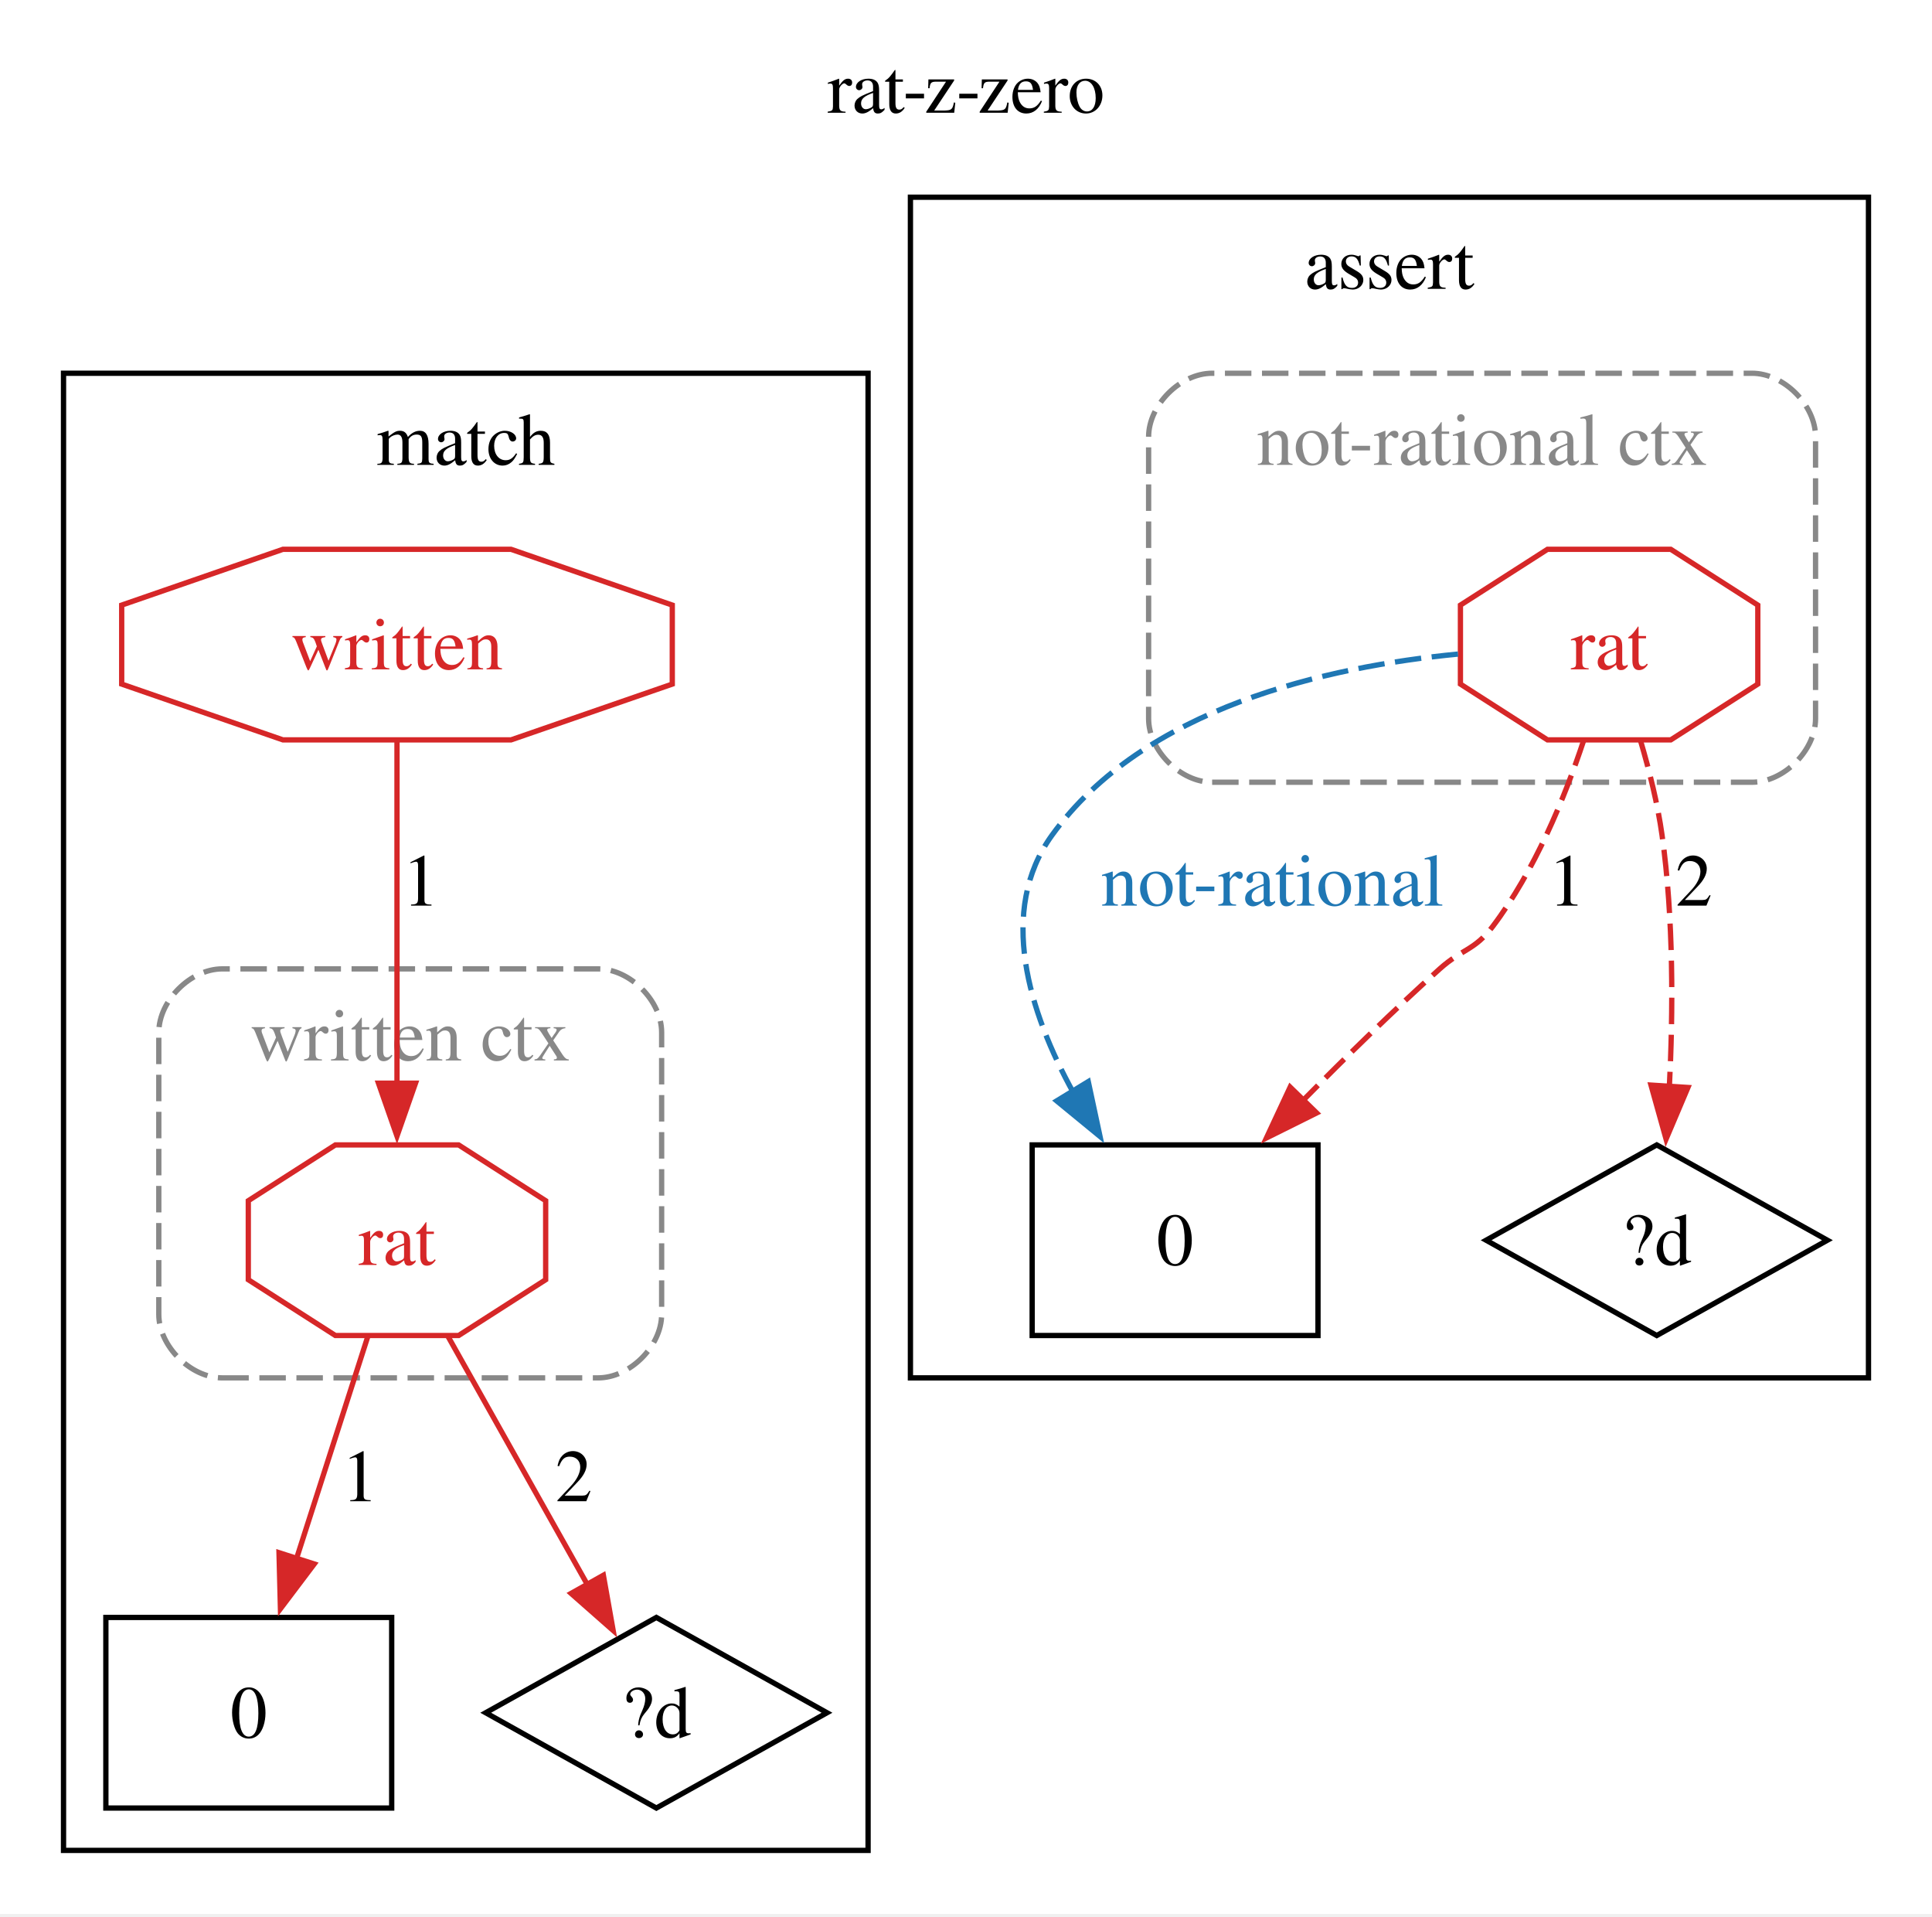
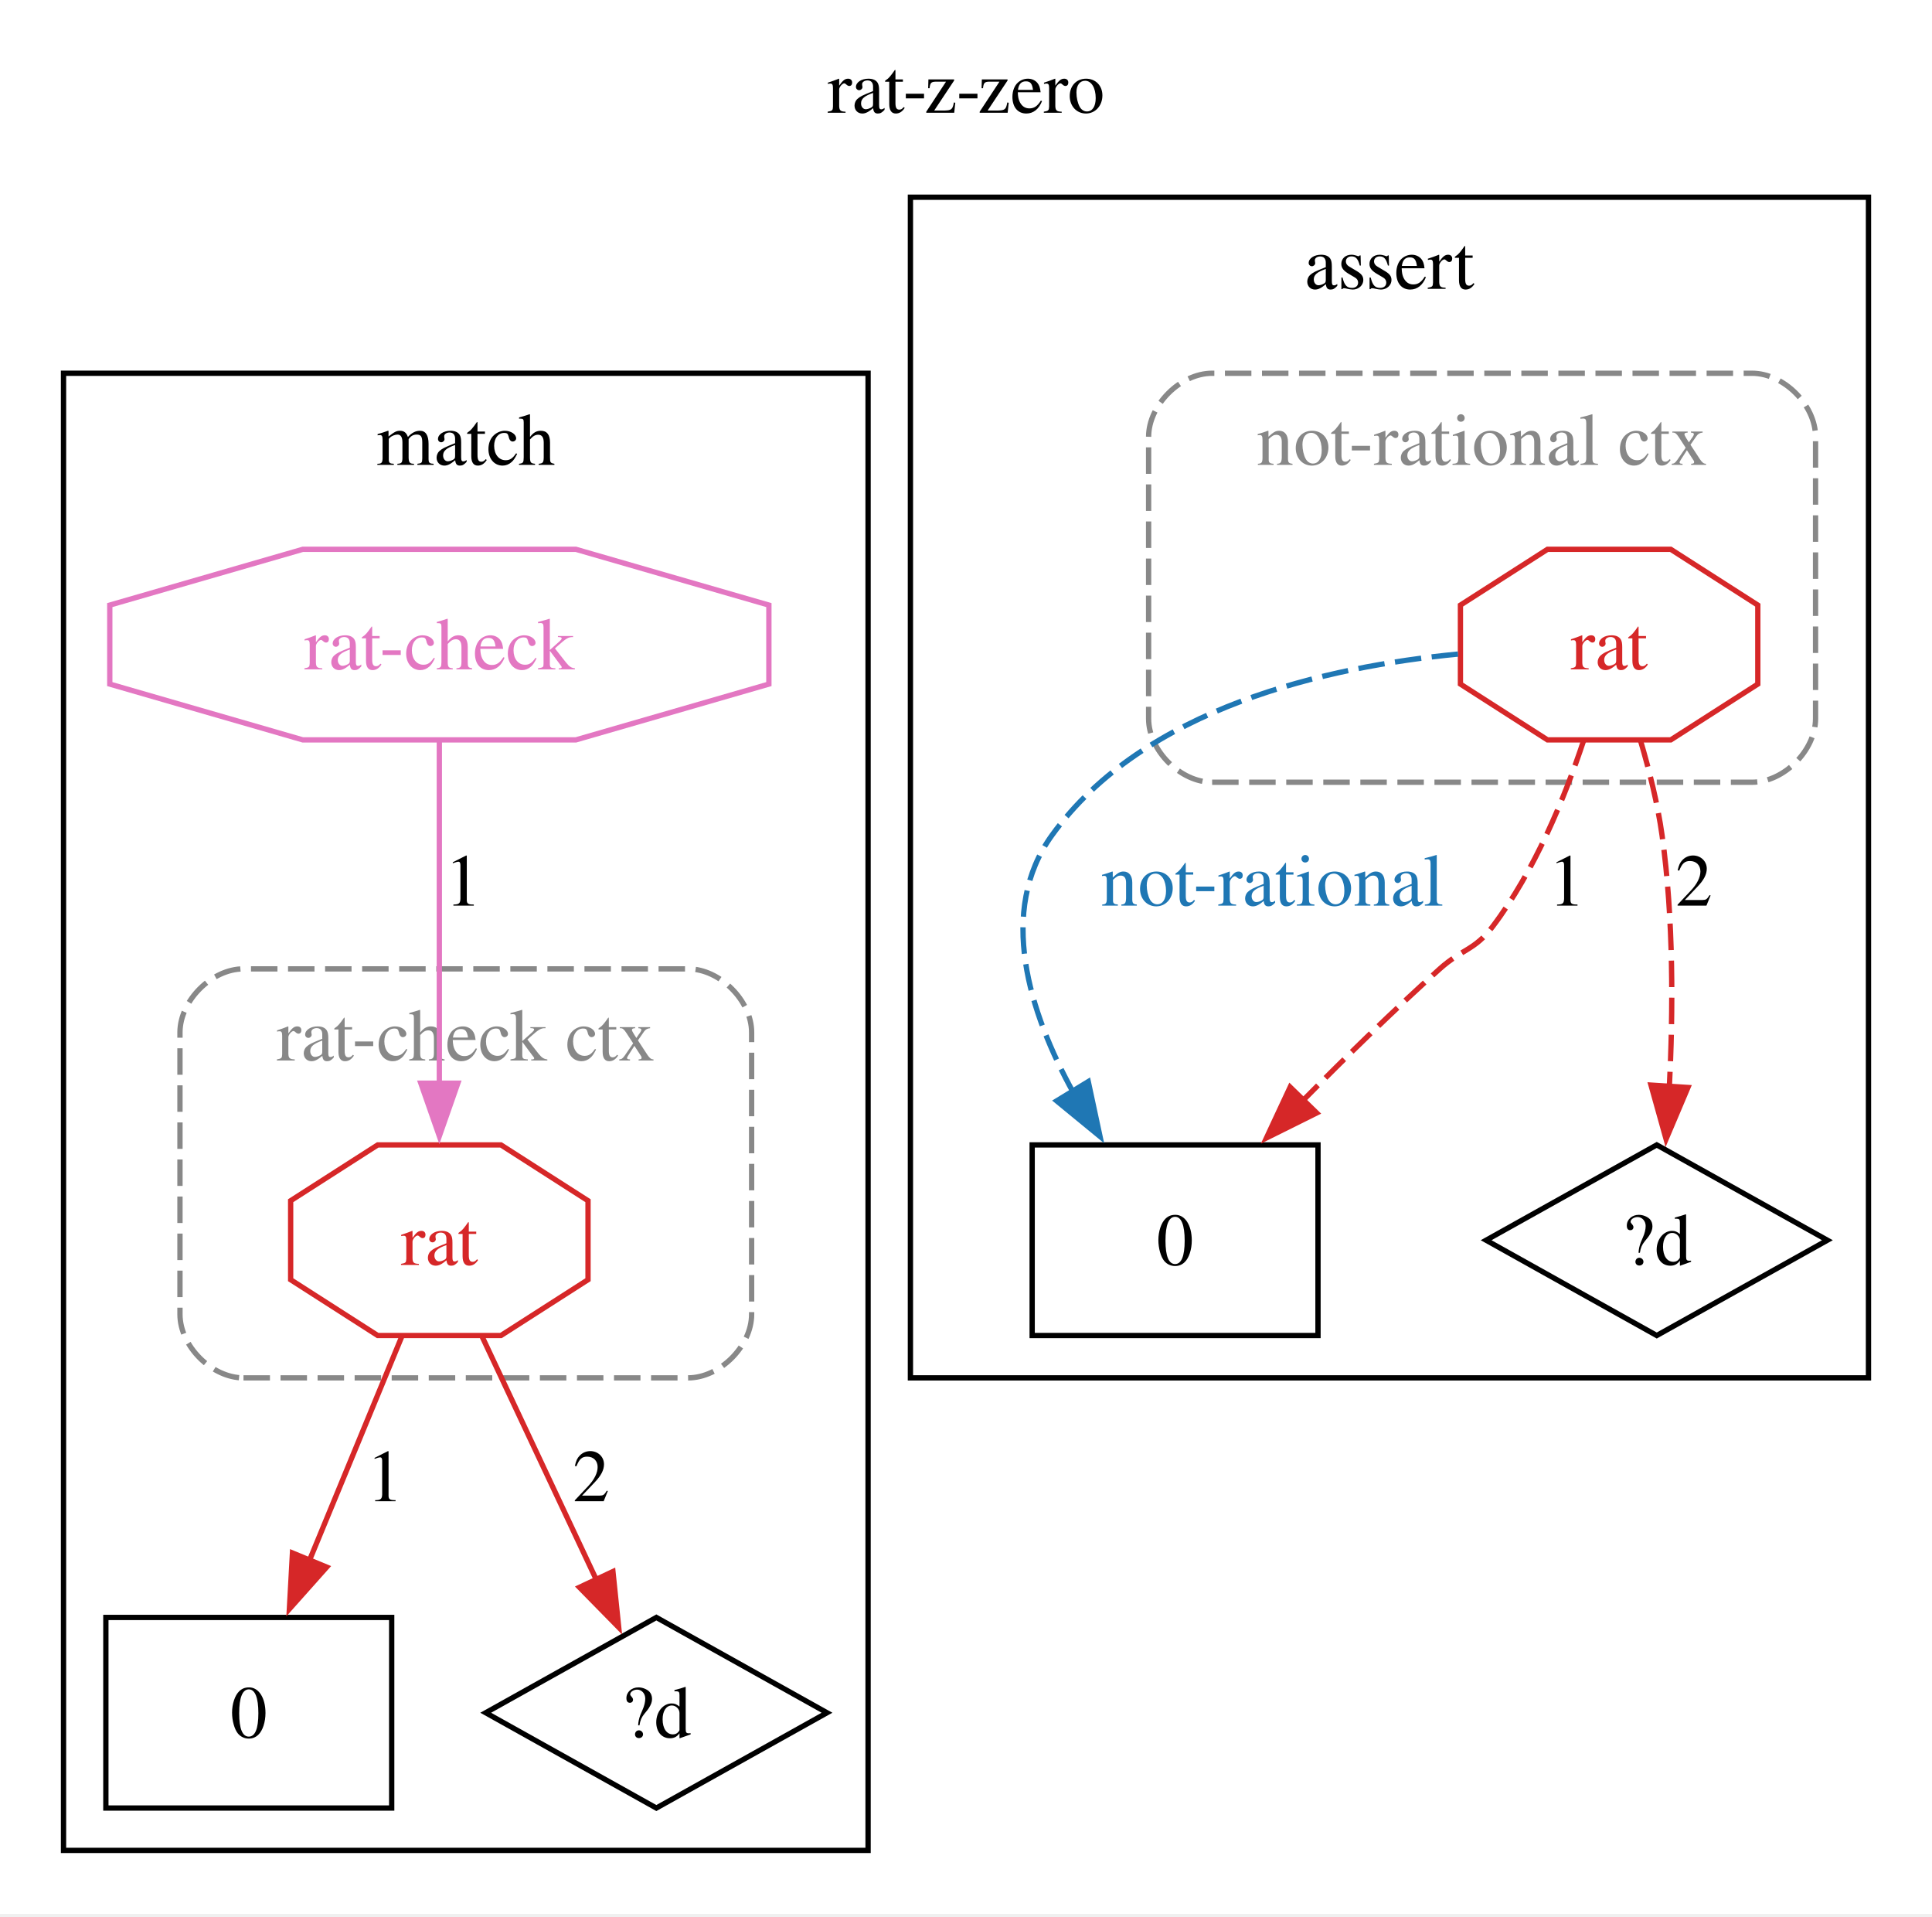
<svg xmlns="http://www.w3.org/2000/svg" width="365pt" height="362pt" viewBox="0.00 0.00 365.00 362.00">
  <g id="graph0" class="graph" transform="scale(1 1) rotate(0) translate(4 357.5)">
    <polygon fill="white" stroke="none" points="-4,4 -4,-357.5 361,-357.5 361,4 -4,4" />
    <text xml:space="preserve" text-anchor="middle" x="178.5" y="-336.2" font-family="Times,serif" font-size="14.00">rat-z-zero</text>
    <g id="clust1" class="cluster">
      <polygon fill="none" stroke="black" points="8,-8 8,-287 160,-287 160,-8 8,-8" />
      <text xml:space="preserve" text-anchor="middle" x="84" y="-269.7" font-family="Times,serif" font-size="14.00">match</text>
    </g>
    <g id="clust2" class="cluster">
-       <path fill="none" stroke="#888888" stroke-dasharray="5,2" d="M38,-97.25C38,-97.25 109,-97.25 109,-97.25 115,-97.25 121,-103.25 121,-109.25 121,-109.25 121,-162.5 121,-162.5 121,-168.5 115,-174.5 109,-174.5 109,-174.5 38,-174.5 38,-174.5 32,-174.5 26,-168.5 26,-162.5 26,-162.5 26,-109.25 26,-109.25 26,-103.25 32,-97.25 38,-97.25" />
-       <text xml:space="preserve" text-anchor="middle" x="73.5" y="-157.2" font-family="Times,serif" font-size="14.00" fill="#888888">written ctx</text>
+       <path fill="none" stroke="#888888" stroke-dasharray="5,2" d="M42,-97.25C42,-97.25 126,-97.25 126,-97.25 132,-97.25 138,-103.25 138,-109.25 138,-109.25 138,-162.5 138,-162.5 138,-168.5 132,-174.5 126,-174.5 126,-174.5 42,-174.5 42,-174.5 36,-174.5 30,-168.5 30,-162.5 30,-162.5 30,-109.25 30,-109.25 30,-103.25 36,-97.25 42,-97.25" />
+       <text xml:space="preserve" text-anchor="middle" x="84" y="-157.2" font-family="Times,serif" font-size="14.00" fill="#888888">rat-check ctx</text>
    </g>
    <g id="clust3" class="cluster">
      <polygon fill="none" stroke="black" points="168,-97.25 168,-320.25 349,-320.25 349,-97.25 168,-97.25" />
      <text xml:space="preserve" text-anchor="middle" x="258.5" y="-302.95" font-family="Times,serif" font-size="14.00">assert</text>
    </g>
    <g id="clust4" class="cluster">
      <path fill="none" stroke="#888888" stroke-dasharray="5,2" d="M225,-209.75C225,-209.75 327,-209.75 327,-209.75 333,-209.75 339,-215.75 339,-221.75 339,-221.75 339,-275 339,-275 339,-281 333,-287 327,-287 327,-287 225,-287 225,-287 219,-287 213,-281 213,-275 213,-275 213,-221.75 213,-221.75 213,-215.75 219,-209.75 225,-209.75" />
      <text xml:space="preserve" text-anchor="middle" x="276" y="-269.7" font-family="Times,serif" font-size="14.00" fill="#888888">not-rational ctx</text>
    </g>
    <g id="node1" class="node">
      <polygon fill="none" stroke="black" points="70,-52 16,-52 16,-16 70,-16 70,-52" />
      <text xml:space="preserve" text-anchor="middle" x="43" y="-29.32" font-family="Times,serif" font-size="14.00">0</text>
    </g>
    <g id="node2" class="node">
      <polygon fill="none" stroke="black" points="120,-52 87.76,-34 120,-16 152.24,-34 120,-52" />
      <text xml:space="preserve" text-anchor="middle" x="120" y="-29.32" font-family="Times,serif" font-size="14.00">?d</text>
    </g>
    <g id="node3" class="node">
-       <polygon fill="none" stroke="#d62728" points="99.09,-115.79 99.09,-130.71 82.64,-141.25 59.36,-141.25 42.91,-130.71 42.91,-115.79 59.36,-105.25 82.64,-105.25 99.09,-115.79" />
-       <text xml:space="preserve" text-anchor="middle" x="71" y="-118.58" font-family="Times,serif" font-size="14.00" fill="#d62728">rat</text>
+       <polygon fill="none" stroke="#d62728" points="107.09,-115.79 107.09,-130.71 90.64,-141.25 67.36,-141.25 50.91,-130.71 50.91,-115.79 67.36,-105.25 90.64,-105.25 107.09,-115.79" />
+       <text xml:space="preserve" text-anchor="middle" x="79" y="-118.58" font-family="Times,serif" font-size="14.00" fill="#d62728">rat</text>
    </g>
    <g id="edge2" class="edge">
-       <path fill="none" stroke="#d62728" d="M65.47,-105.01C61.63,-93.06 56.44,-76.88 52.01,-63.08" />
-       <polygon fill="#d62728" stroke="#d62728" points="55.37,-62.1 48.98,-53.64 48.71,-64.23 55.37,-62.1" />
-       <text xml:space="preserve" text-anchor="middle" x="64.01" y="-73.95" font-family="Times,serif" font-size="14.00">1</text>
+       <path fill="none" stroke="#d62728" d="M71.89,-105.01C66.91,-92.94 60.15,-76.56 54.42,-62.67" />
+       <polygon fill="#d62728" stroke="#d62728" points="57.72,-61.51 50.67,-53.6 51.25,-64.18 57.72,-61.51" />
+       <text xml:space="preserve" text-anchor="middle" x="68.72" y="-73.95" font-family="Times,serif" font-size="14.00">1</text>
    </g>
    <g id="edge3" class="edge">
-       <path fill="none" stroke="#d62728" d="M80.68,-105.01C88.22,-91.58 98.76,-72.81 107.03,-58.09" />
-       <polygon fill="#d62728" stroke="#d62728" points="109.99,-59.97 111.84,-49.54 103.89,-56.54 109.99,-59.97" />
-       <text xml:space="preserve" text-anchor="middle" x="104.39" y="-73.95" font-family="Times,serif" font-size="14.00">2</text>
+       <path fill="none" stroke="#d62728" d="M87.1,-105.01C93.27,-91.87 101.85,-73.62 108.7,-59.04" />
+       <polygon fill="#d62728" stroke="#d62728" points="111.8,-60.67 112.89,-50.13 105.47,-57.69 111.8,-60.67" />
+       <text xml:space="preserve" text-anchor="middle" x="107.67" y="-73.95" font-family="Times,serif" font-size="14.00">2</text>
    </g>
    <g id="node4" class="node">
-       <polygon fill="none" stroke="#d62728" points="123.01,-228.29 123.01,-243.21 92.54,-253.75 49.46,-253.75 18.99,-243.21 18.99,-228.29 49.46,-217.75 92.54,-217.75 123.01,-228.29" />
-       <text xml:space="preserve" text-anchor="middle" x="71" y="-231.07" font-family="Times,serif" font-size="14.00" fill="#d62728">written</text>
+       <polygon fill="none" stroke="#e377c2" points="141.26,-228.29 141.26,-243.21 104.79,-253.75 53.21,-253.75 16.74,-243.21 16.74,-228.29 53.21,-217.75 104.79,-217.75 141.26,-228.29" />
+       <text xml:space="preserve" text-anchor="middle" x="79" y="-231.07" font-family="Times,serif" font-size="14.00" fill="#e377c2">rat-check</text>
    </g>
    <g id="edge1" class="edge">
-       <path fill="none" stroke="#d62728" d="M71,-217.48C71,-200.21 71,-173.34 71,-152.87" />
-       <polygon fill="#d62728" stroke="#d62728" points="74.5,-152.91 71,-142.91 67.5,-152.91 74.5,-152.91" />
-       <text xml:space="preserve" text-anchor="middle" x="75.5" y="-186.45" font-family="Times,serif" font-size="14.00">1</text>
+       <path fill="none" stroke="#e377c2" d="M79,-217.48C79,-200.21 79,-173.34 79,-152.87" />
+       <polygon fill="#e377c2" stroke="#e377c2" points="82.5,-152.91 79,-142.91 75.5,-152.91 82.5,-152.91" />
+       <text xml:space="preserve" text-anchor="middle" x="83.5" y="-186.45" font-family="Times,serif" font-size="14.00">1</text>
    </g>
    <g id="node5" class="node">
      <polygon fill="none" stroke="black" points="245,-141.25 191,-141.25 191,-105.25 245,-105.25 245,-141.25" />
      <text xml:space="preserve" text-anchor="middle" x="218" y="-118.58" font-family="Times,serif" font-size="14.00">0</text>
    </g>
    <g id="node6" class="node">
      <polygon fill="none" stroke="black" points="309,-141.25 276.76,-123.25 309,-105.25 341.24,-123.25 309,-141.25" />
      <text xml:space="preserve" text-anchor="middle" x="309" y="-118.58" font-family="Times,serif" font-size="14.00">?d</text>
    </g>
    <g id="node7" class="node">
      <polygon fill="none" stroke="#d62728" points="328.09,-228.29 328.09,-243.21 311.64,-253.75 288.36,-253.75 271.91,-243.21 271.91,-228.29 288.36,-217.75 311.64,-217.75 328.09,-228.29" />
      <text xml:space="preserve" text-anchor="middle" x="300" y="-231.07" font-family="Times,serif" font-size="14.00" fill="#d62728">rat</text>
    </g>
    <g id="edge4" class="edge">
      <path fill="none" stroke="#1f77b4" stroke-dasharray="5,2" d="M271.45,-233.96C246.66,-231.58 212.1,-223.8 194.75,-199.75 184.42,-185.42 190.36,-166.4 198.83,-151.04" />
      <polygon fill="#1f77b4" stroke="#1f77b4" points="201.6,-153.21 203.82,-142.85 195.63,-149.57 201.6,-153.21" />
      <text xml:space="preserve" text-anchor="middle" x="236.38" y="-186.45" font-family="Times,serif" font-size="14.00" fill="#1f77b4">not-rational</text>
    </g>
    <g id="edge5" class="edge">
      <path fill="none" stroke="#d62728" stroke-dasharray="5,2" d="M295.19,-217.63C291.61,-206.84 285.95,-193.02 278,-182.5 274.57,-177.96 272.24,-178.3 268,-174.5 259.3,-166.69 250.17,-157.76 242.13,-149.61" />
      <polygon fill="#d62728" stroke="#d62728" points="244.75,-147.29 235.26,-142.57 239.74,-152.17 244.75,-147.29" />
      <text xml:space="preserve" text-anchor="middle" x="292.01" y="-186.45" font-family="Times,serif" font-size="14.00">1</text>
    </g>
    <g id="edge6" class="edge">
      <path fill="none" stroke="#d62728" stroke-dasharray="5,2" d="M305.96,-217.51C307.61,-211.91 309.18,-205.63 310,-199.75 312.2,-184.03 312.1,-166.29 311.37,-151.96" />
      <polygon fill="#d62728" stroke="#d62728" points="314.89,-152.1 310.76,-142.35 307.91,-152.55 314.89,-152.1" />
      <text xml:space="preserve" text-anchor="middle" x="316.01" y="-186.45" font-family="Times,serif" font-size="14.00">2</text>
    </g>
  </g>
</svg>
